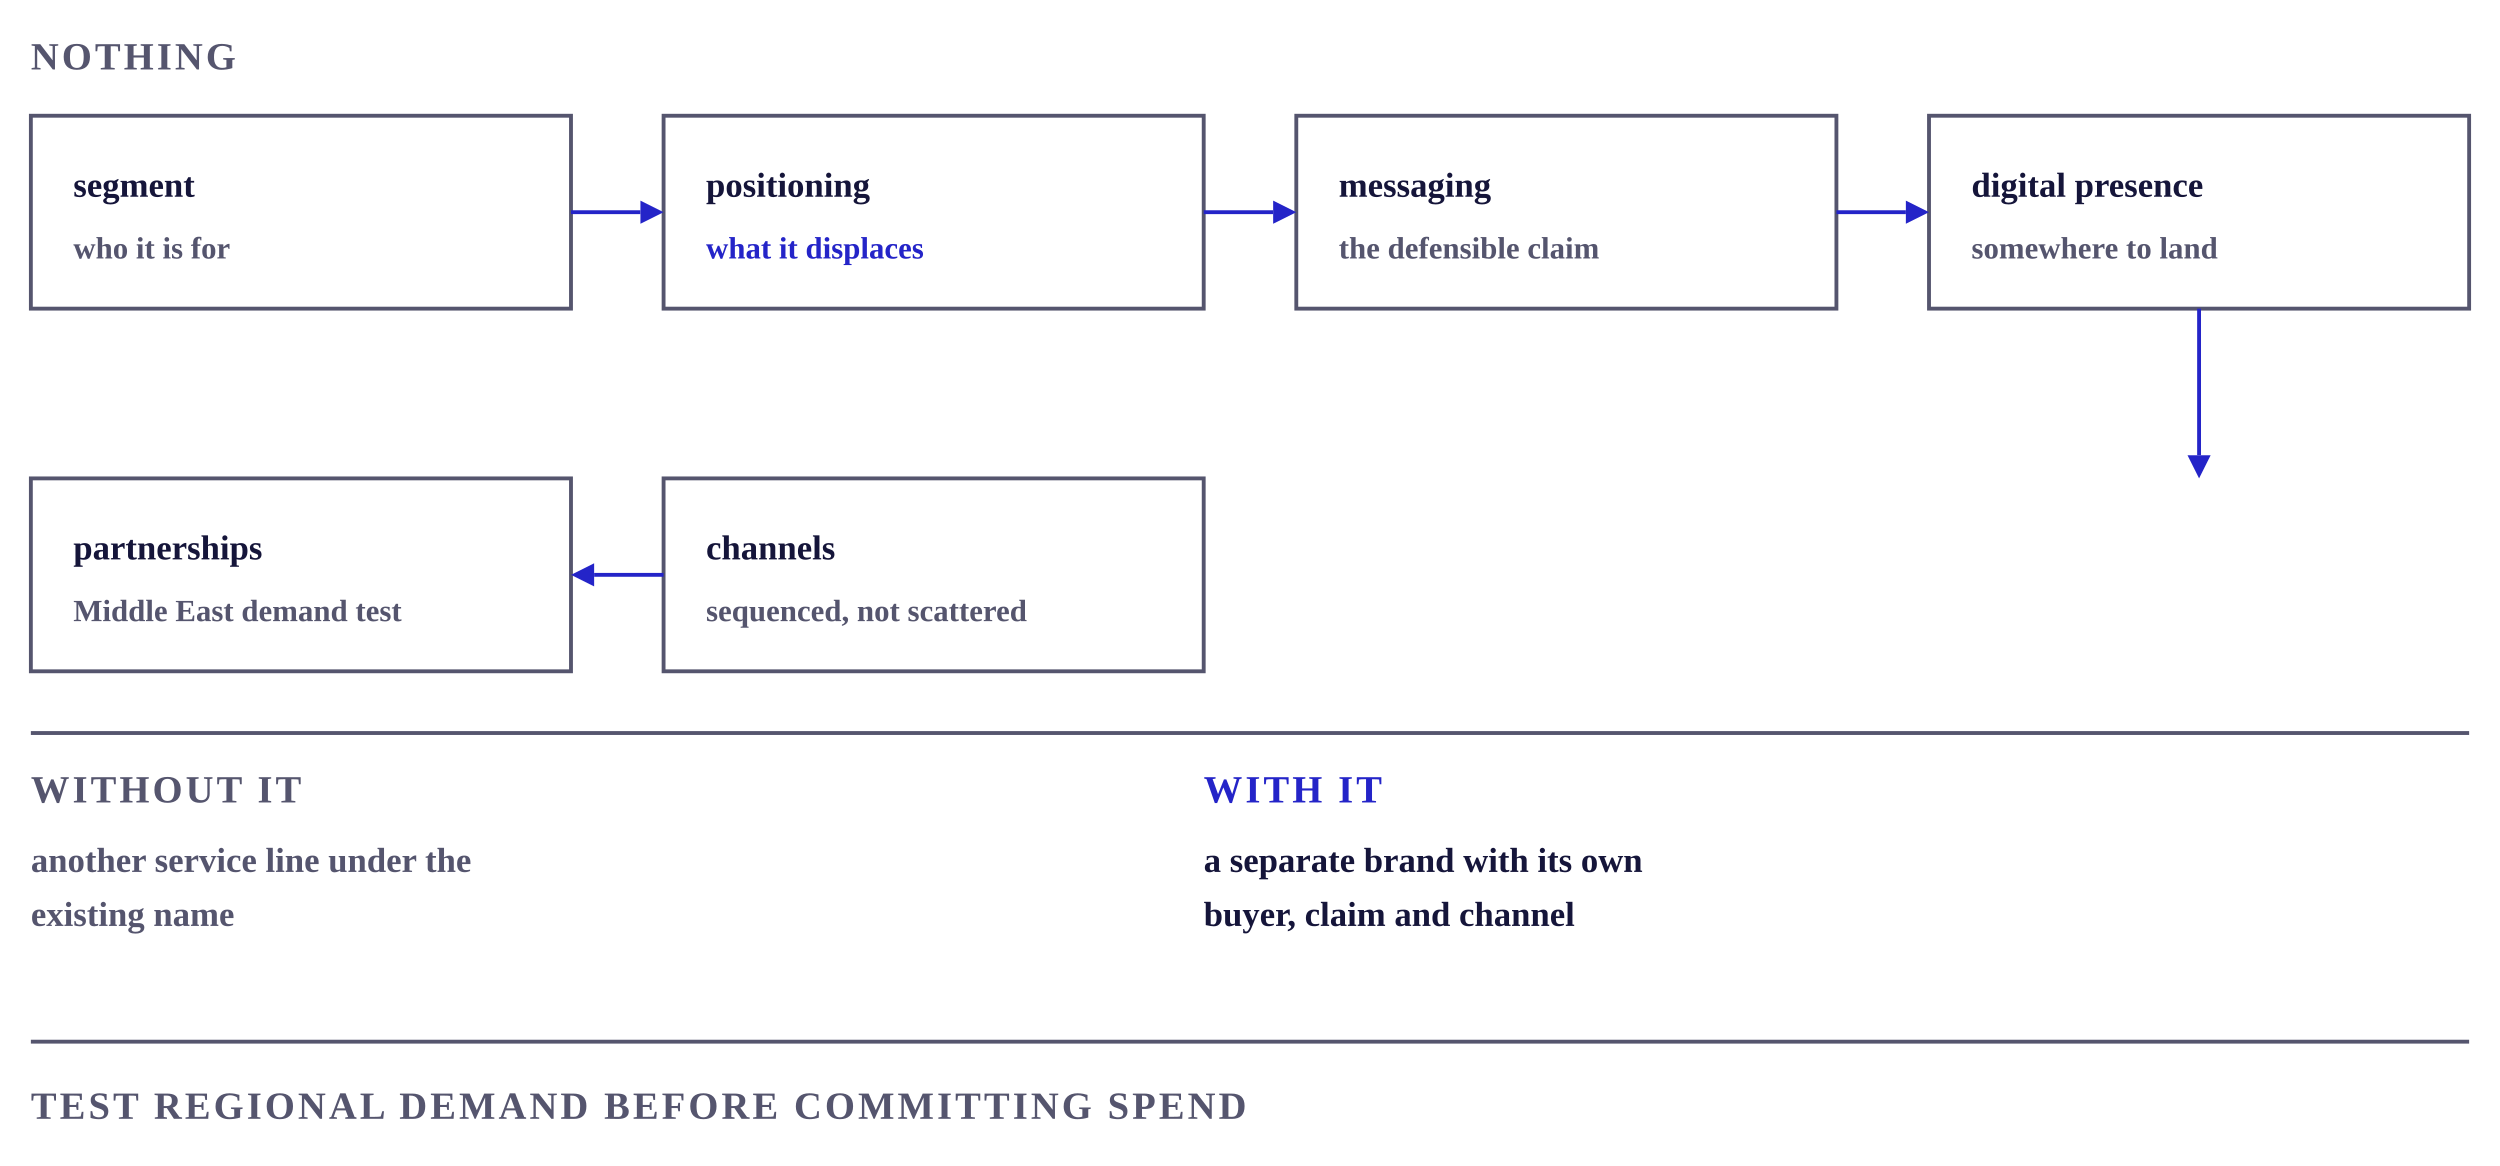
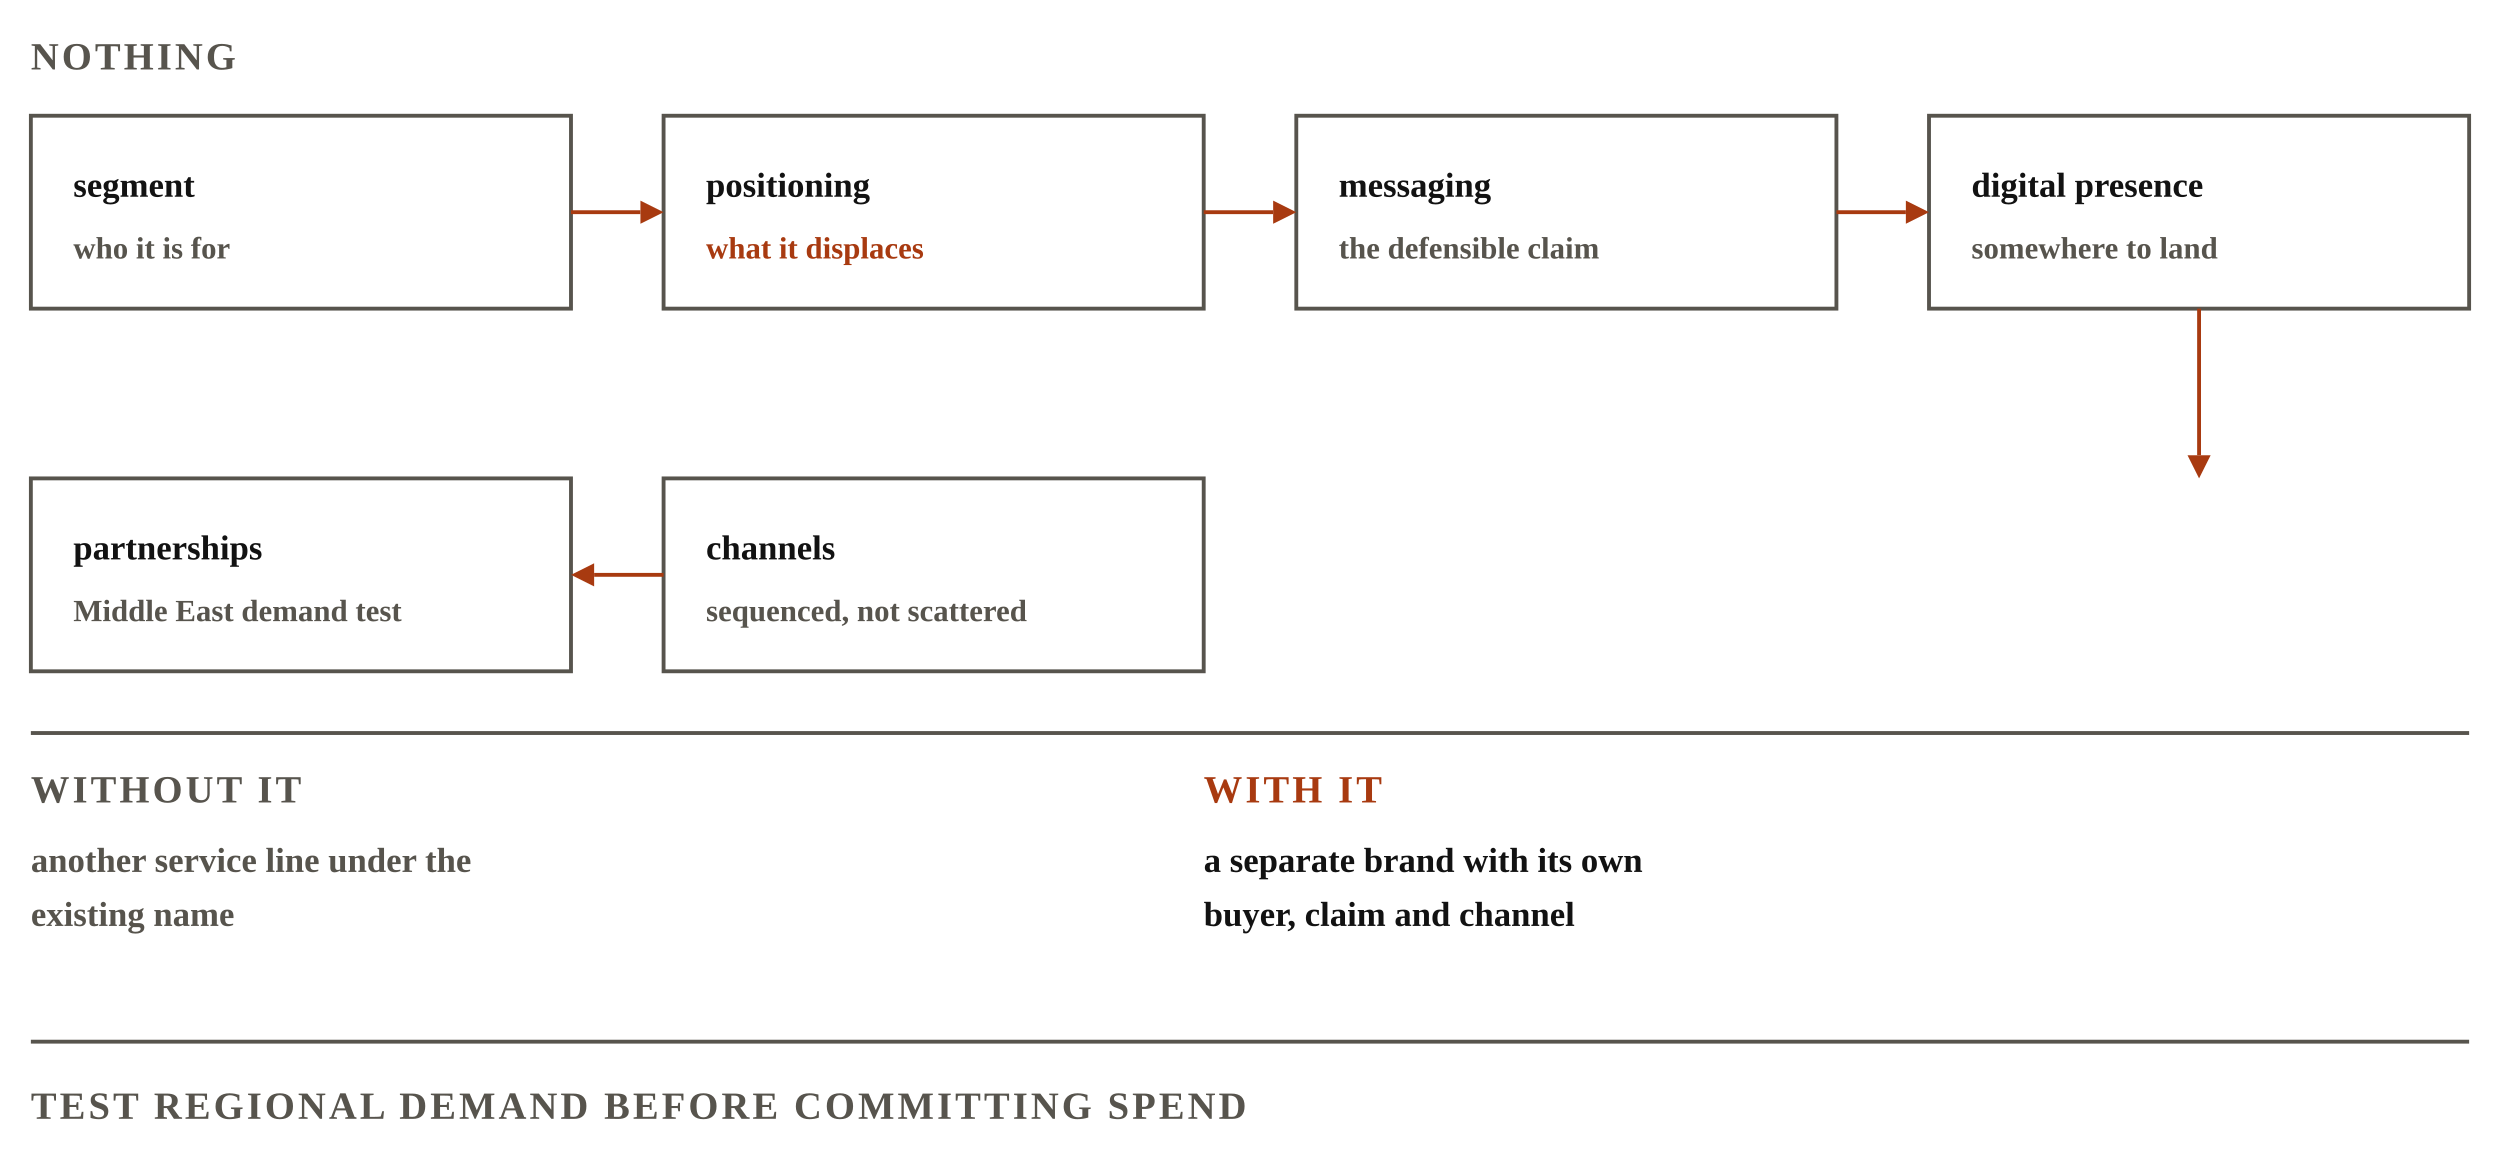
<svg xmlns="http://www.w3.org/2000/svg" viewBox="0 0 648 302" width="648" height="302" role="img" aria-label="segment then positioning then messaging then digital presence then channels then partnerships">
  <style>
-     .ink   { fill: #15153a; }
-     .muted { fill: #55556e; }
-     .accf  { fill: #2424c8; }
-     .acc   { stroke: #2424c8; }
-     .box   { fill: none; stroke: #55556e; stroke-width: 1; }
-     .rule  { stroke: #55556e; }
+     .ink   { fill: #121212; }
+     .muted { fill: #57544d; }
+     .accf  { fill: #a83a10; }
+     .acc   { stroke: #a83a10; }
+     .box   { fill: none; stroke: #57544d; stroke-width: 1; }
+     .rule  { stroke: #57544d; }
    text   { font-family: var(--font-sans, "Schibsted Grotesk"), system-ui, sans-serif; font-weight: 600; }
    .lbl   { font-size: 10px; letter-spacing: 0.08em; }
    .sub   { font-size: 9px; }
    .tiny  { font-size: 8px; }
  </style>
  <text class="lbl muted" x="8" y="18">NOTHING</text>
  <rect class="box" x="8" y="30" width="140" height="50" />
  <text class="sub ink" x="19" y="51">segment</text>
  <text class="tiny muted" x="19" y="67">who it is for</text>
  <rect class="box" x="172" y="30" width="140" height="50" stroke-width="1.7" />
  <text class="sub ink" x="183" y="51">positioning</text>
  <text class="tiny accf" x="183" y="67">what it displaces</text>
  <rect class="box" x="336" y="30" width="140" height="50" />
  <text class="sub ink" x="347" y="51">messaging</text>
  <text class="tiny muted" x="347" y="67">the defensible claim</text>
  <rect class="box" x="500" y="30" width="140" height="50" />
  <text class="sub ink" x="511" y="51">digital presence</text>
  <text class="tiny muted" x="511" y="67">somewhere to land</text>
  <path class="acc" d="M148 55.0 H166" stroke-width="1" />
  <path class="accf" d="M172 55.0 l-6 -3 v6 z" />
  <path class="acc" d="M312 55.0 H330" stroke-width="1" />
  <path class="accf" d="M336 55.0 l-6 -3 v6 z" />
  <path class="acc" d="M476 55.0 H494" stroke-width="1" />
  <path class="accf" d="M500 55.0 l-6 -3 v6 z" />
  <path class="acc" d="M570.0 80 V118" stroke-width="1" />
  <path class="accf" d="M570.0 124 l-3 -6 h6 z" />
  <rect class="box" x="172" y="124" width="140" height="50" />
  <text class="sub ink" x="183" y="145">channels</text>
  <text class="tiny muted" x="183" y="161">sequenced, not scattered</text>
  <rect class="box" x="8" y="124" width="140" height="50" />
  <text class="sub ink" x="19" y="145">partnerships</text>
  <text class="tiny muted" x="19" y="161">Middle East demand test</text>
  <path class="acc" d="M172 149.0 H154" stroke-width="1" />
  <path class="accf" d="M148 149.0 l6 -3 v6 z" />
  <line class="rule" x1="8" y1="190" x2="640" y2="190" stroke-width="1" />
  <text class="lbl muted" x="8" y="208">WITHOUT IT</text>
  <text class="sub muted" x="8" y="226">another service line under the</text>
  <text class="sub muted" x="8" y="240">existing name</text>
  <text class="lbl accf" x="312" y="208">WITH IT</text>
  <text class="sub ink" x="312" y="226">a separate brand with its own</text>
  <text class="sub ink" x="312" y="240">buyer, claim and channel</text>
  <line class="rule" x1="8" y1="270" x2="640" y2="270" stroke-width="1" />
  <text class="lbl muted" x="8" y="290">TEST REGIONAL DEMAND BEFORE COMMITTING SPEND</text>
</svg>
